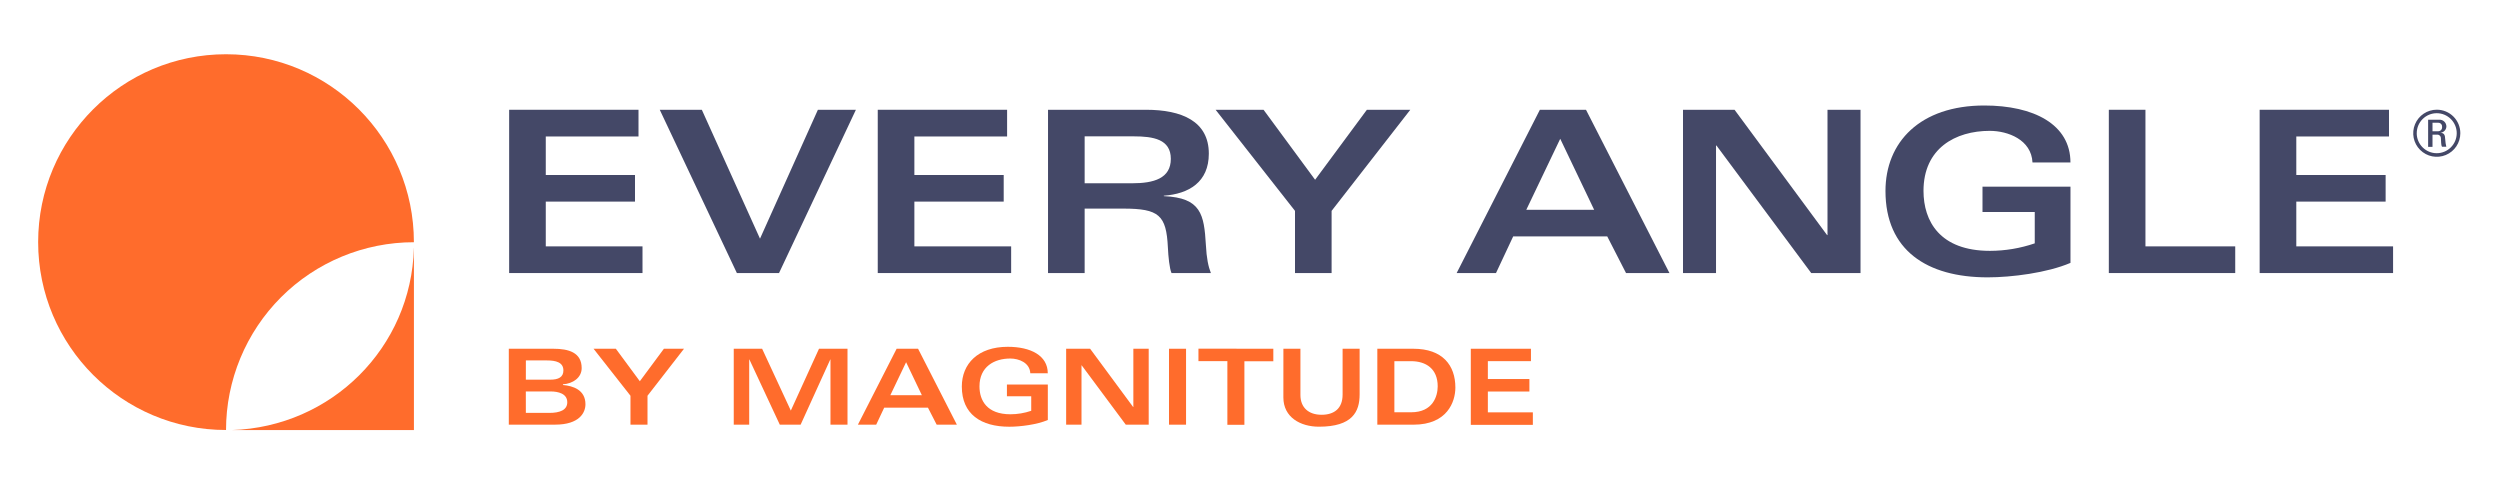
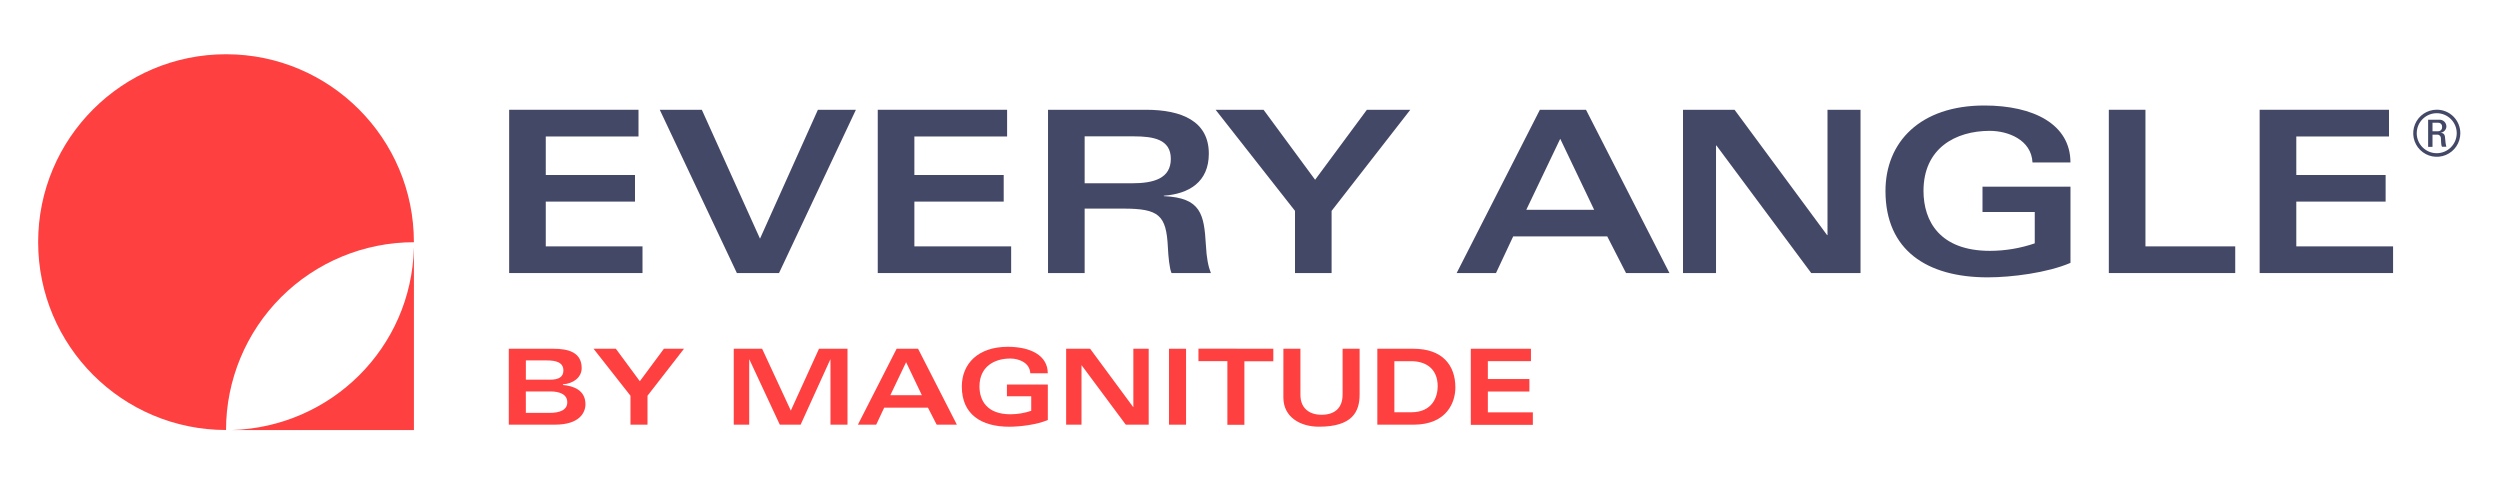
<svg xmlns="http://www.w3.org/2000/svg" id="Layer_1" data-name="Layer 1" viewBox="0 0 1000 200">
  <defs>
    <style>
                                                                                                                                  .cls-1 {
-                                                                                                                                       fill: #ff6c2c;
+                                                                                                                                       fill: #ff4040;
                                                                                                                                  }

                                                                                                                                  .cls-2 {
                                                                                                                                      fill: #444867;
                                                                                                                                  }

                                                                                                                                  .cls-3 {
                                                                                                                                      fill: none;
                                                                                                                                  }
                        </style>
  </defs>
  <path class="cls-1" d="M203.52,139.5H221.4c6,0,11.27,1.47,11.27,7.74,0,3.83-3.53,6.23-7.49,6.48V154c4,.34,9,1.94,9,7.7,0,3.32-2.36,8.16-12.16,8.16H203.52Zm6.82,12.37h9.72c3.32,0,5.3-1,5.3-3.7,0-3.28-3.07-4-6.6-4h-8.41Zm0,13.29h9.42c4.16,0,7.15-1.14,7.15-4.25,0-3.49-3.66-4.33-6.69-4.33h-9.89Z" />
  <path class="cls-1" d="M273.6,139.5,259,158.3v11.57h-6.81V158.3l-14.77-18.8h8.92l9.59,13,9.63-13Z" />
  <path class="cls-1" d="M304.85,139.5l11.48,24.74,11.27-24.74H339v30.37h-6.81V143.79h-.08l-11.86,26.08h-8.33l-12.16-26.08h-.08v26.08H293.5V139.5Z" />
  <path class="cls-1" d="M358.65,139.5h8.58l15.52,30.37h-8.08l-3.49-6.81h-17.5l-3.2,6.81h-7.32Zm10.1,18.59-6.31-13.21-6.31,13.21Z" />
  <path class="cls-1" d="M412.12,149.3c-.21-4.25-4.59-5.89-8-5.89-6.39,0-12.33,3.24-12.33,11.15,0,5.64,3,11.15,12.37,11.15a25.86,25.86,0,0,0,8.33-1.39v-5.81h-9.72V153.8h16.36V168c-4.33,1.85-11,2.69-15.4,2.69-11.32,0-19-5-19-16.07,0-9.09,6.44-15.9,18.38-15.9,9.17,0,16,3.49,16,10.6Z" />
  <path class="cls-1" d="M426.46,139.5h9.59l17.21,23.31h.08V139.5h6.14v30.37h-9.17l-17.63-23.73h-.08v23.73h-6.14Z" />
  <path class="cls-1" d="M467.6,139.5h6.82v30.37H467.6Z" />
  <path class="cls-1" d="M509.33,139.5v5H497.76v25.41h-6.81V144.46H479.38v-5Z" />
  <path class="cls-1" d="M513.36,139.5h6.81V158c0,5,3.24,7.91,8.46,7.91,5,0,8.41-2.48,8.41-8.08V139.5h6.81v18.26c0,6.94-2.9,12.92-16.28,12.92-7.36,0-14.22-3.74-14.22-11.69Z" />
  <path class="cls-1" d="M550.93,139.5h14.43c11.65,0,16.79,6.6,16.79,15.52,0,5.68-3.24,14.85-16.74,14.85H550.93Zm6.82,25.41h6.73c8.67,0,10.6-6.44,10.6-10.39,0-7-4.67-10.05-10.64-10.05h-6.69Z" />
  <path class="cls-1" d="M612.38,144.46H595.14v7.15h16.62v5H595.14v8.33h18v5H588.32V139.5h24.06Z" />
  <path class="cls-2" d="M255.4,54.59H218.31V70H254V80.64H218.31V98.55H257v10.67H203.66V43.91H255.4Z" />
  <path class="cls-2" d="M280.73,43.91,304,95.47l23.16-51.56h15.2l-30.75,65.31H294.75L263.9,43.91Z" />
  <path class="cls-2" d="M402.84,54.59H365.75V70h35.73V80.64H365.75V98.55h38.71v10.67H351.1V43.91h51.74Z" />
  <path class="cls-2" d="M419.21,43.91h39.17c14.38,0,25.15,4.61,25.15,17.55,0,11.4-8,16.1-18,16.82v.18c14.93.63,16.1,7.33,16.82,19.45.27,5.43,1,8.77,2,11.31H468.6c-.81-1.9-1.27-6.51-1.45-10.31-.63-12.84-3.53-15.47-17.82-15.47H433.86v25.78H419.21Zm14.65,29.4h19c8.59,0,15.47-1.9,15.47-9.77s-7.06-9-14.83-9H433.86Z" />
  <path class="cls-2" d="M564.12,43.91,532.64,84.35v24.87H518V84.35L486.24,43.91h19.18l20.62,28,20.71-28Z" />
  <path class="cls-2" d="M615.95,43.91H634.4l33.38,65.31H650.41L642.9,94.57H605.27l-6.87,14.65H582.66Zm21.71,40-13.57-28.4-13.57,28.4Z" />
  <path class="cls-2" d="M673.2,43.91h20.62l37,50.11H731V43.91h13.21v65.31H724.49l-37.9-51h-.18v51H673.2Z" />
  <path class="cls-2" d="M813,65c-.45-9.14-9.86-12.66-17.1-12.66-13.75,0-26.5,7-26.5,24,0,12.12,6.51,24,26.59,24a55.6,55.6,0,0,0,17.91-3V84.8H793V74.67h35.19v30.48c-9.32,4-23.61,5.79-33.11,5.79-24.33,0-40.89-10.85-40.89-34.55,0-19.54,13.84-34.19,39.53-34.19,19.72,0,34.46,7.51,34.46,22.79Z" />
  <path class="cls-2" d="M843.53,43.91h14.65V98.55h35.91v10.67H843.53Z" />
  <path class="cls-2" d="M955.6,54.59H918.52V70h35.73V80.64H918.52V98.55h38.71v10.67H903.86V43.91H955.6Z" />
  <rect class="cls-3" x="946.4" y="43.91" width="18.93" height="18.95" />
  <path class="cls-2" d="M984.13,53.28a9.42,9.42,0,1,1-9.4-9.4A9.39,9.39,0,0,1,984.13,53.28Zm-17.44,0a8,8,0,1,0,8-8A8,8,0,0,0,966.7,53.3ZM973,58.74h-1.75V47.89h4.31a2.73,2.73,0,0,1,3,2.71,2.63,2.63,0,0,1-2.36,2.51v0c1.35.15,1.83.58,1.9,2.76a14.15,14.15,0,0,0,.43,2.83h-1.73c-.43-.75-.33-2.15-.45-3.61a1.41,1.41,0,0,0-1.63-1.23H973Zm0-6.24h2.25a1.56,1.56,0,0,0,1.58-1.75,1.51,1.51,0,0,0-1.58-1.65H973Z" />
  <path class="cls-1" d="M112.42,118.89a75.23,75.23,0,0,1,53.14-22h0A75.15,75.15,0,1,0,90.41,172h0A75.21,75.21,0,0,1,112.42,118.89Z" />
  <path class="cls-1" d="M165.55,99.21c-1,39.86-33,71.56-72.83,72.82h72.85V99.22Z" />
</svg>
